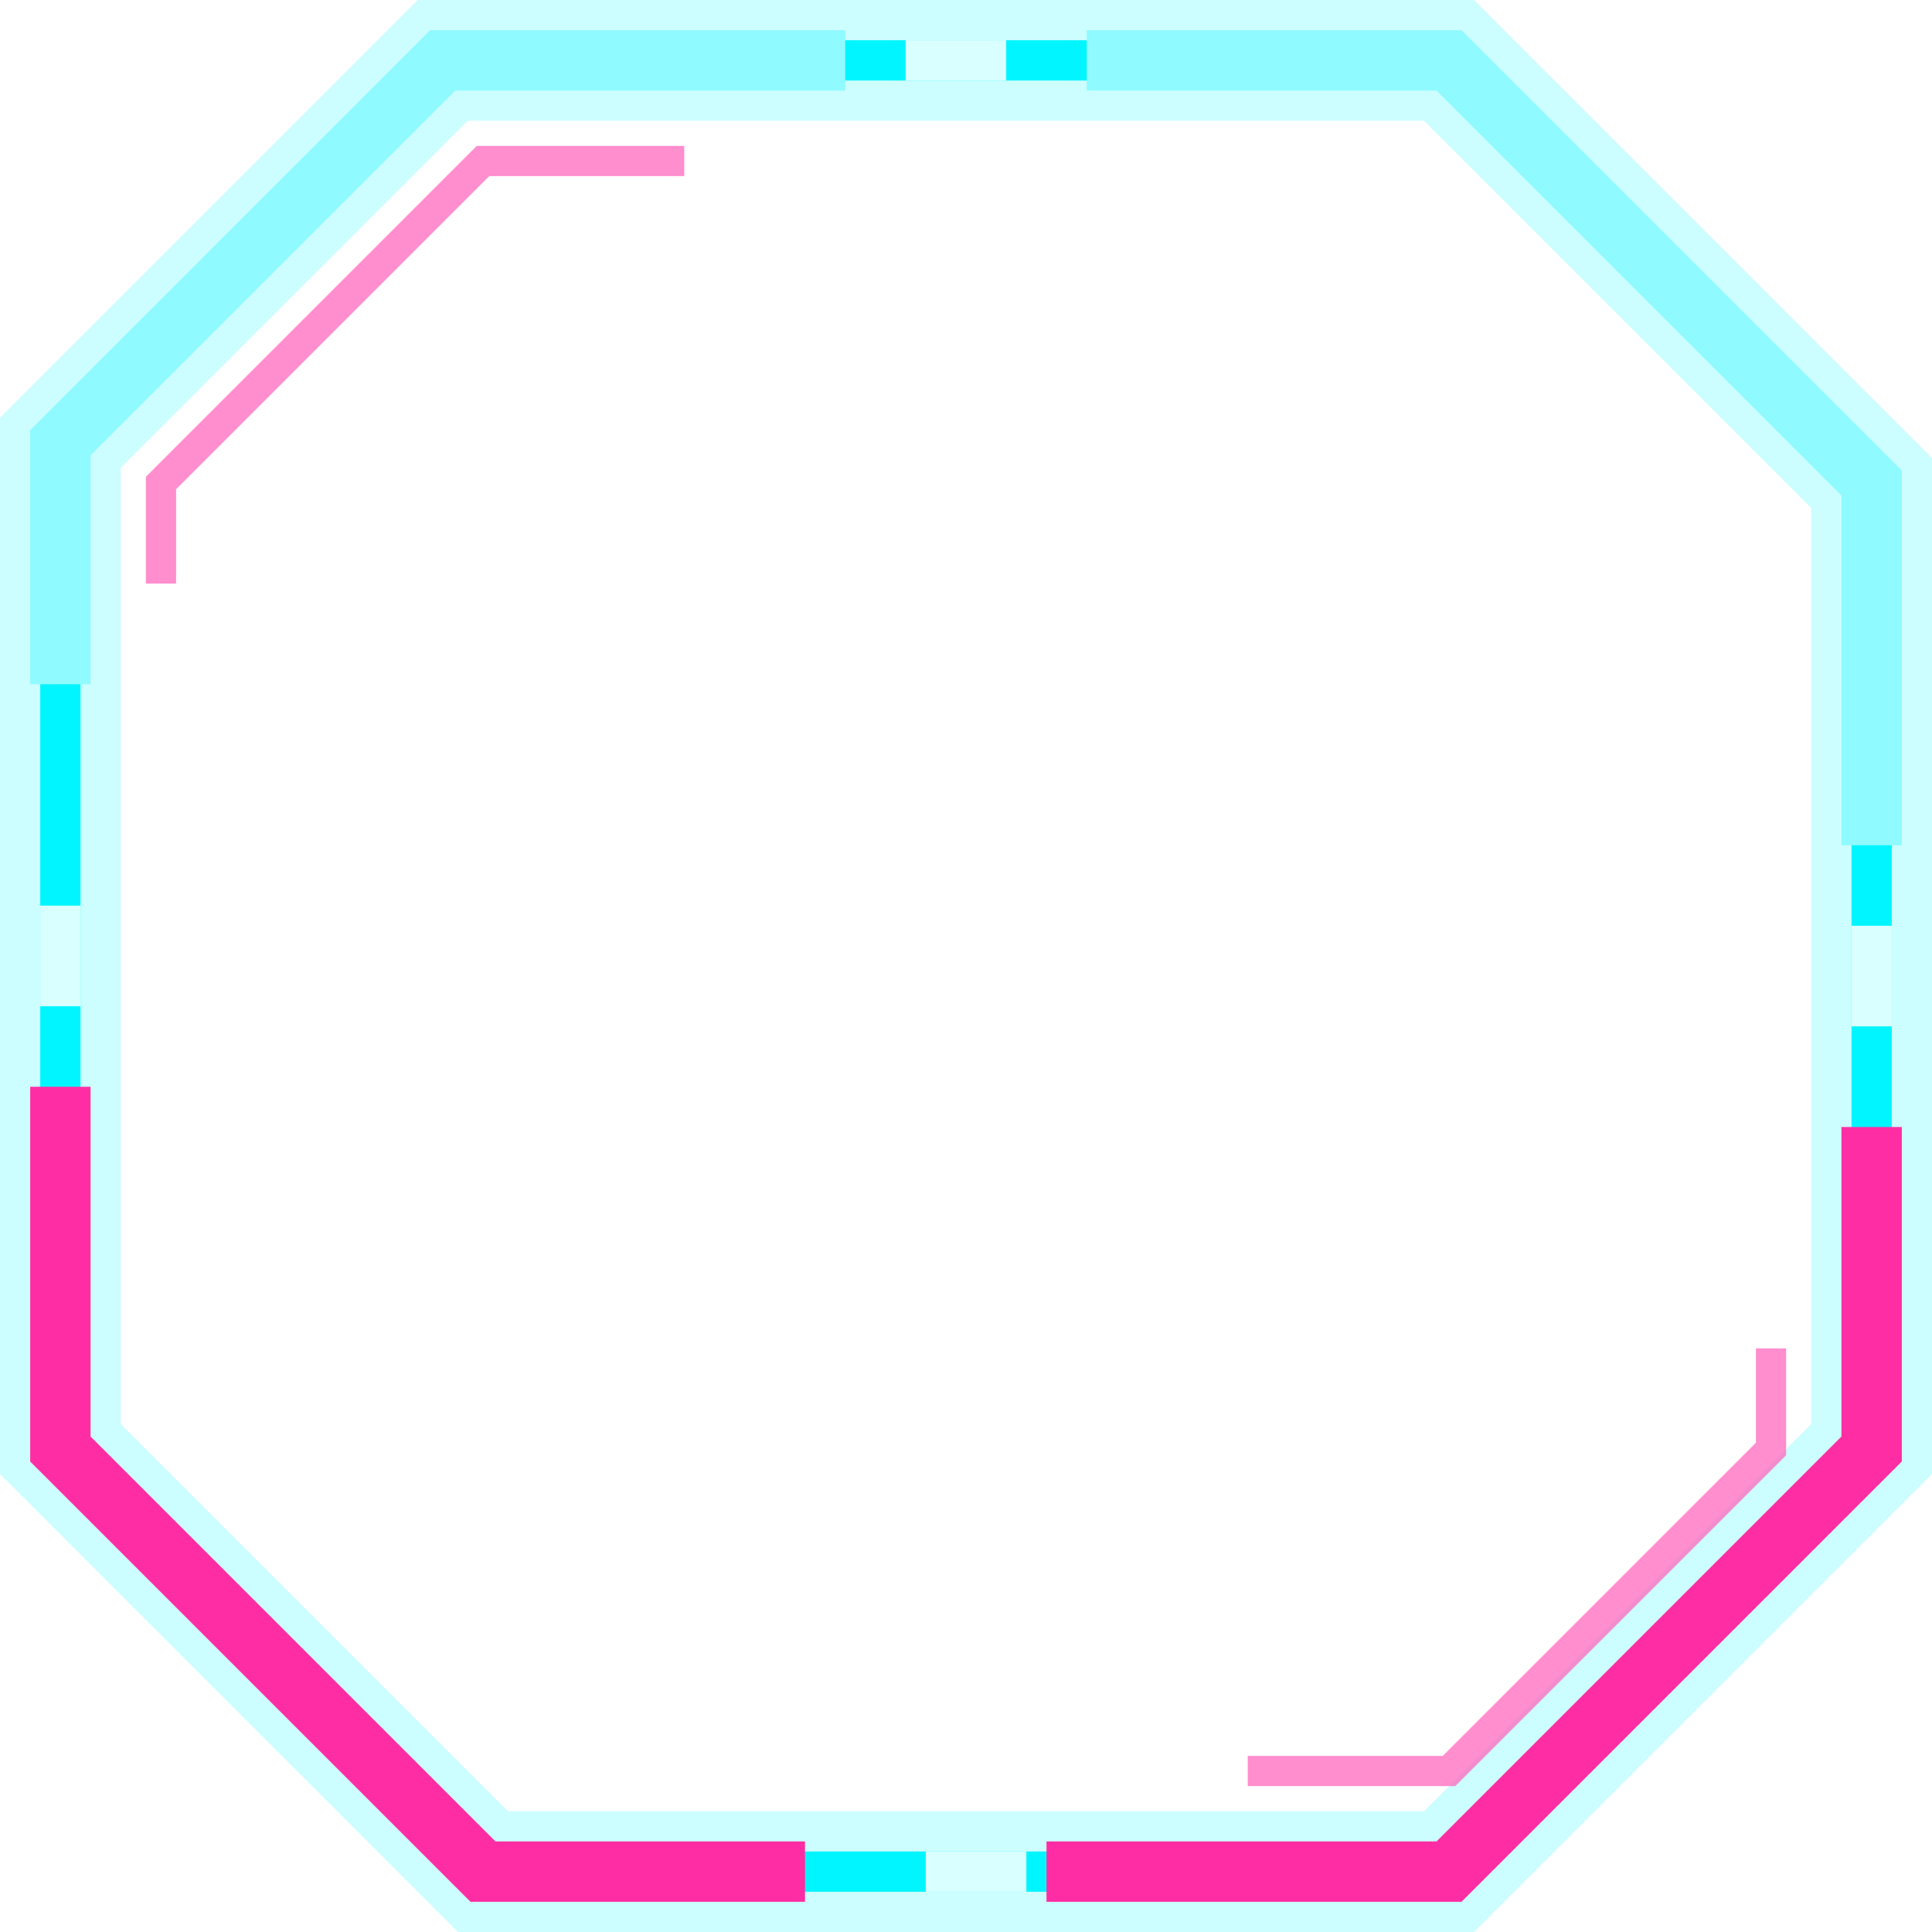
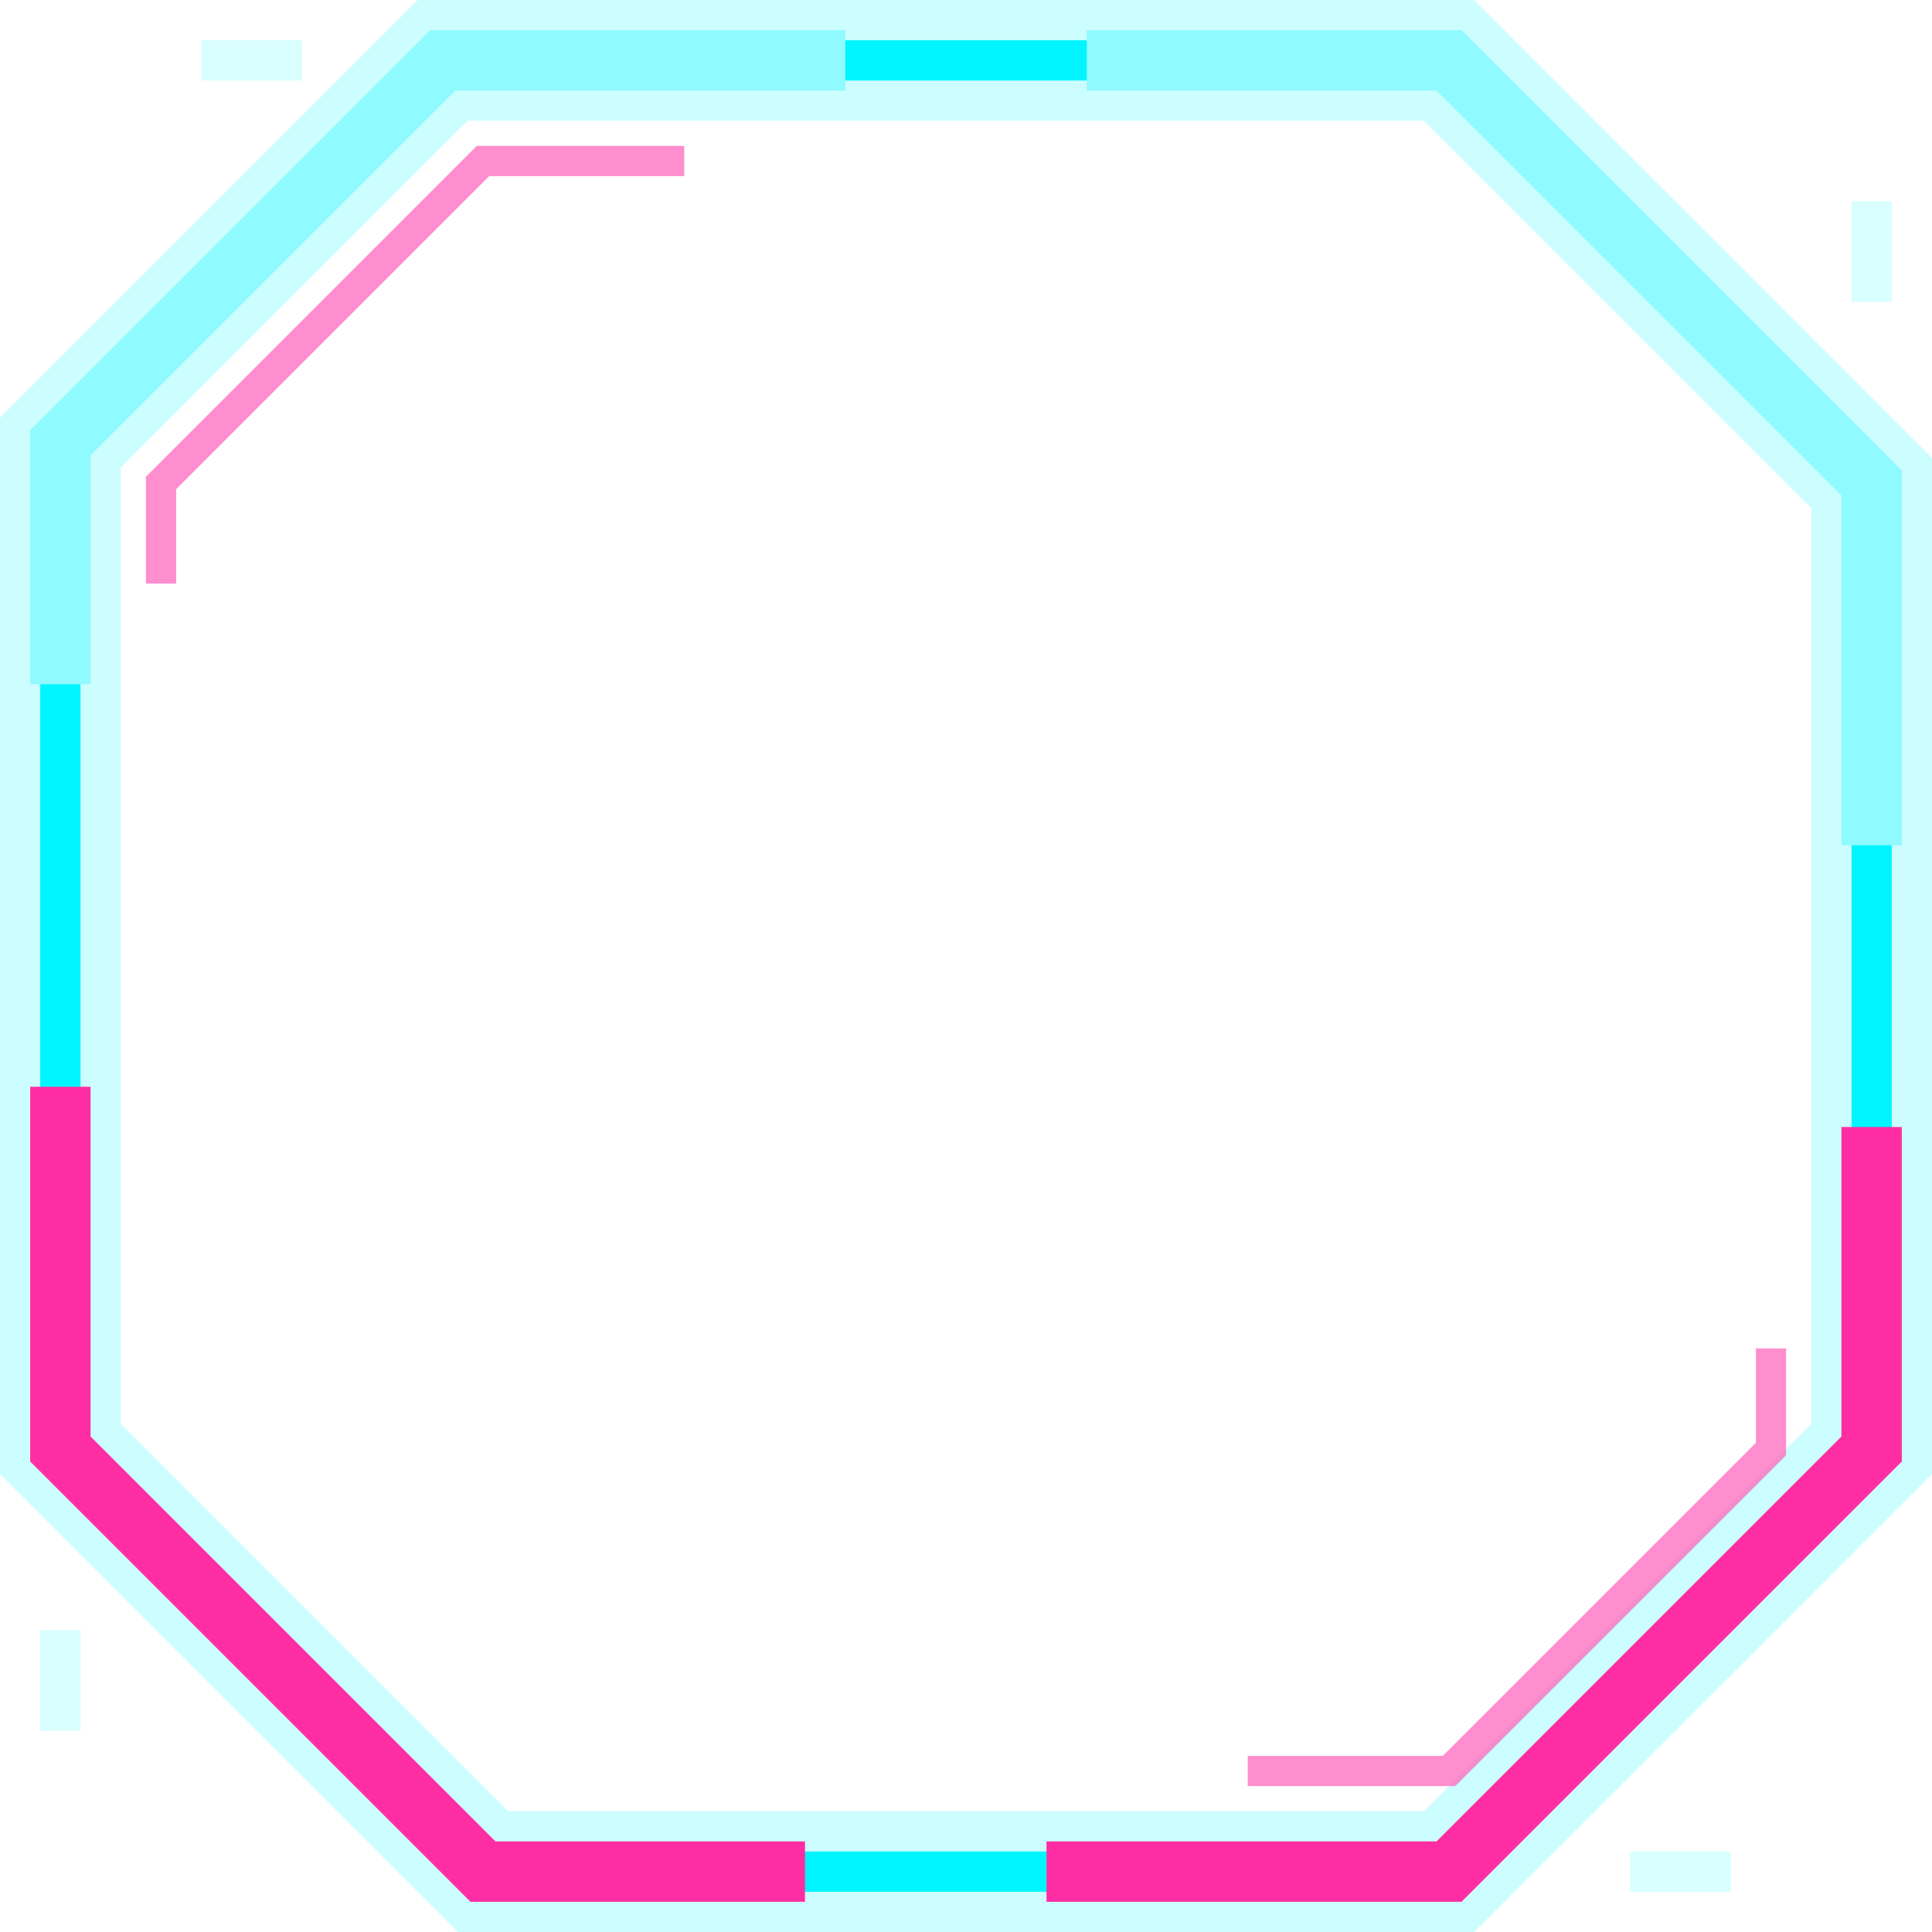
<svg xmlns="http://www.w3.org/2000/svg" width="96" height="96" viewBox="0 0 96 96" preserveAspectRatio="none">
  <path d="M22 3H72L93 24V72L72 93H24L3 72V22Z" fill="none" stroke="#00f5ff" stroke-opacity="0.2" stroke-width="6" />
  <path d="M22 3H72L93 24V72L72 93H24L3 72V22Z" fill="none" stroke="#00f5ff" stroke-width="2" />
  <path d="M3 34V22L22 3H42M54 3H72L93 24V42" fill="none" stroke="#8ffaff" stroke-width="3" />
  <path d="M93 56V72L72 93H52M40 93H24L3 72V54" fill="none" stroke="#ff2da3" stroke-width="3" />
  <path d="M8 29V24L24 8H34M88 67V72L72 88H62" fill="none" stroke="#ff63bb" stroke-opacity="0.72" stroke-width="1.5" />
  <g fill="#d9ffff">
-     <rect x="45" y="2" width="5" height="2" />
-     <rect x="46" y="92" width="5" height="2" />
-     <rect x="2" y="45" width="2" height="5" />
-     <rect x="92" y="46" width="2" height="5" />
+     <rect x="10" y="2" width="5" height="2" />
+     <rect x="81" y="92" width="5" height="2" />
+     <rect x="2" y="81" width="2" height="5" />
+     <rect x="92" y="10" width="2" height="5" />
  </g>
</svg>
